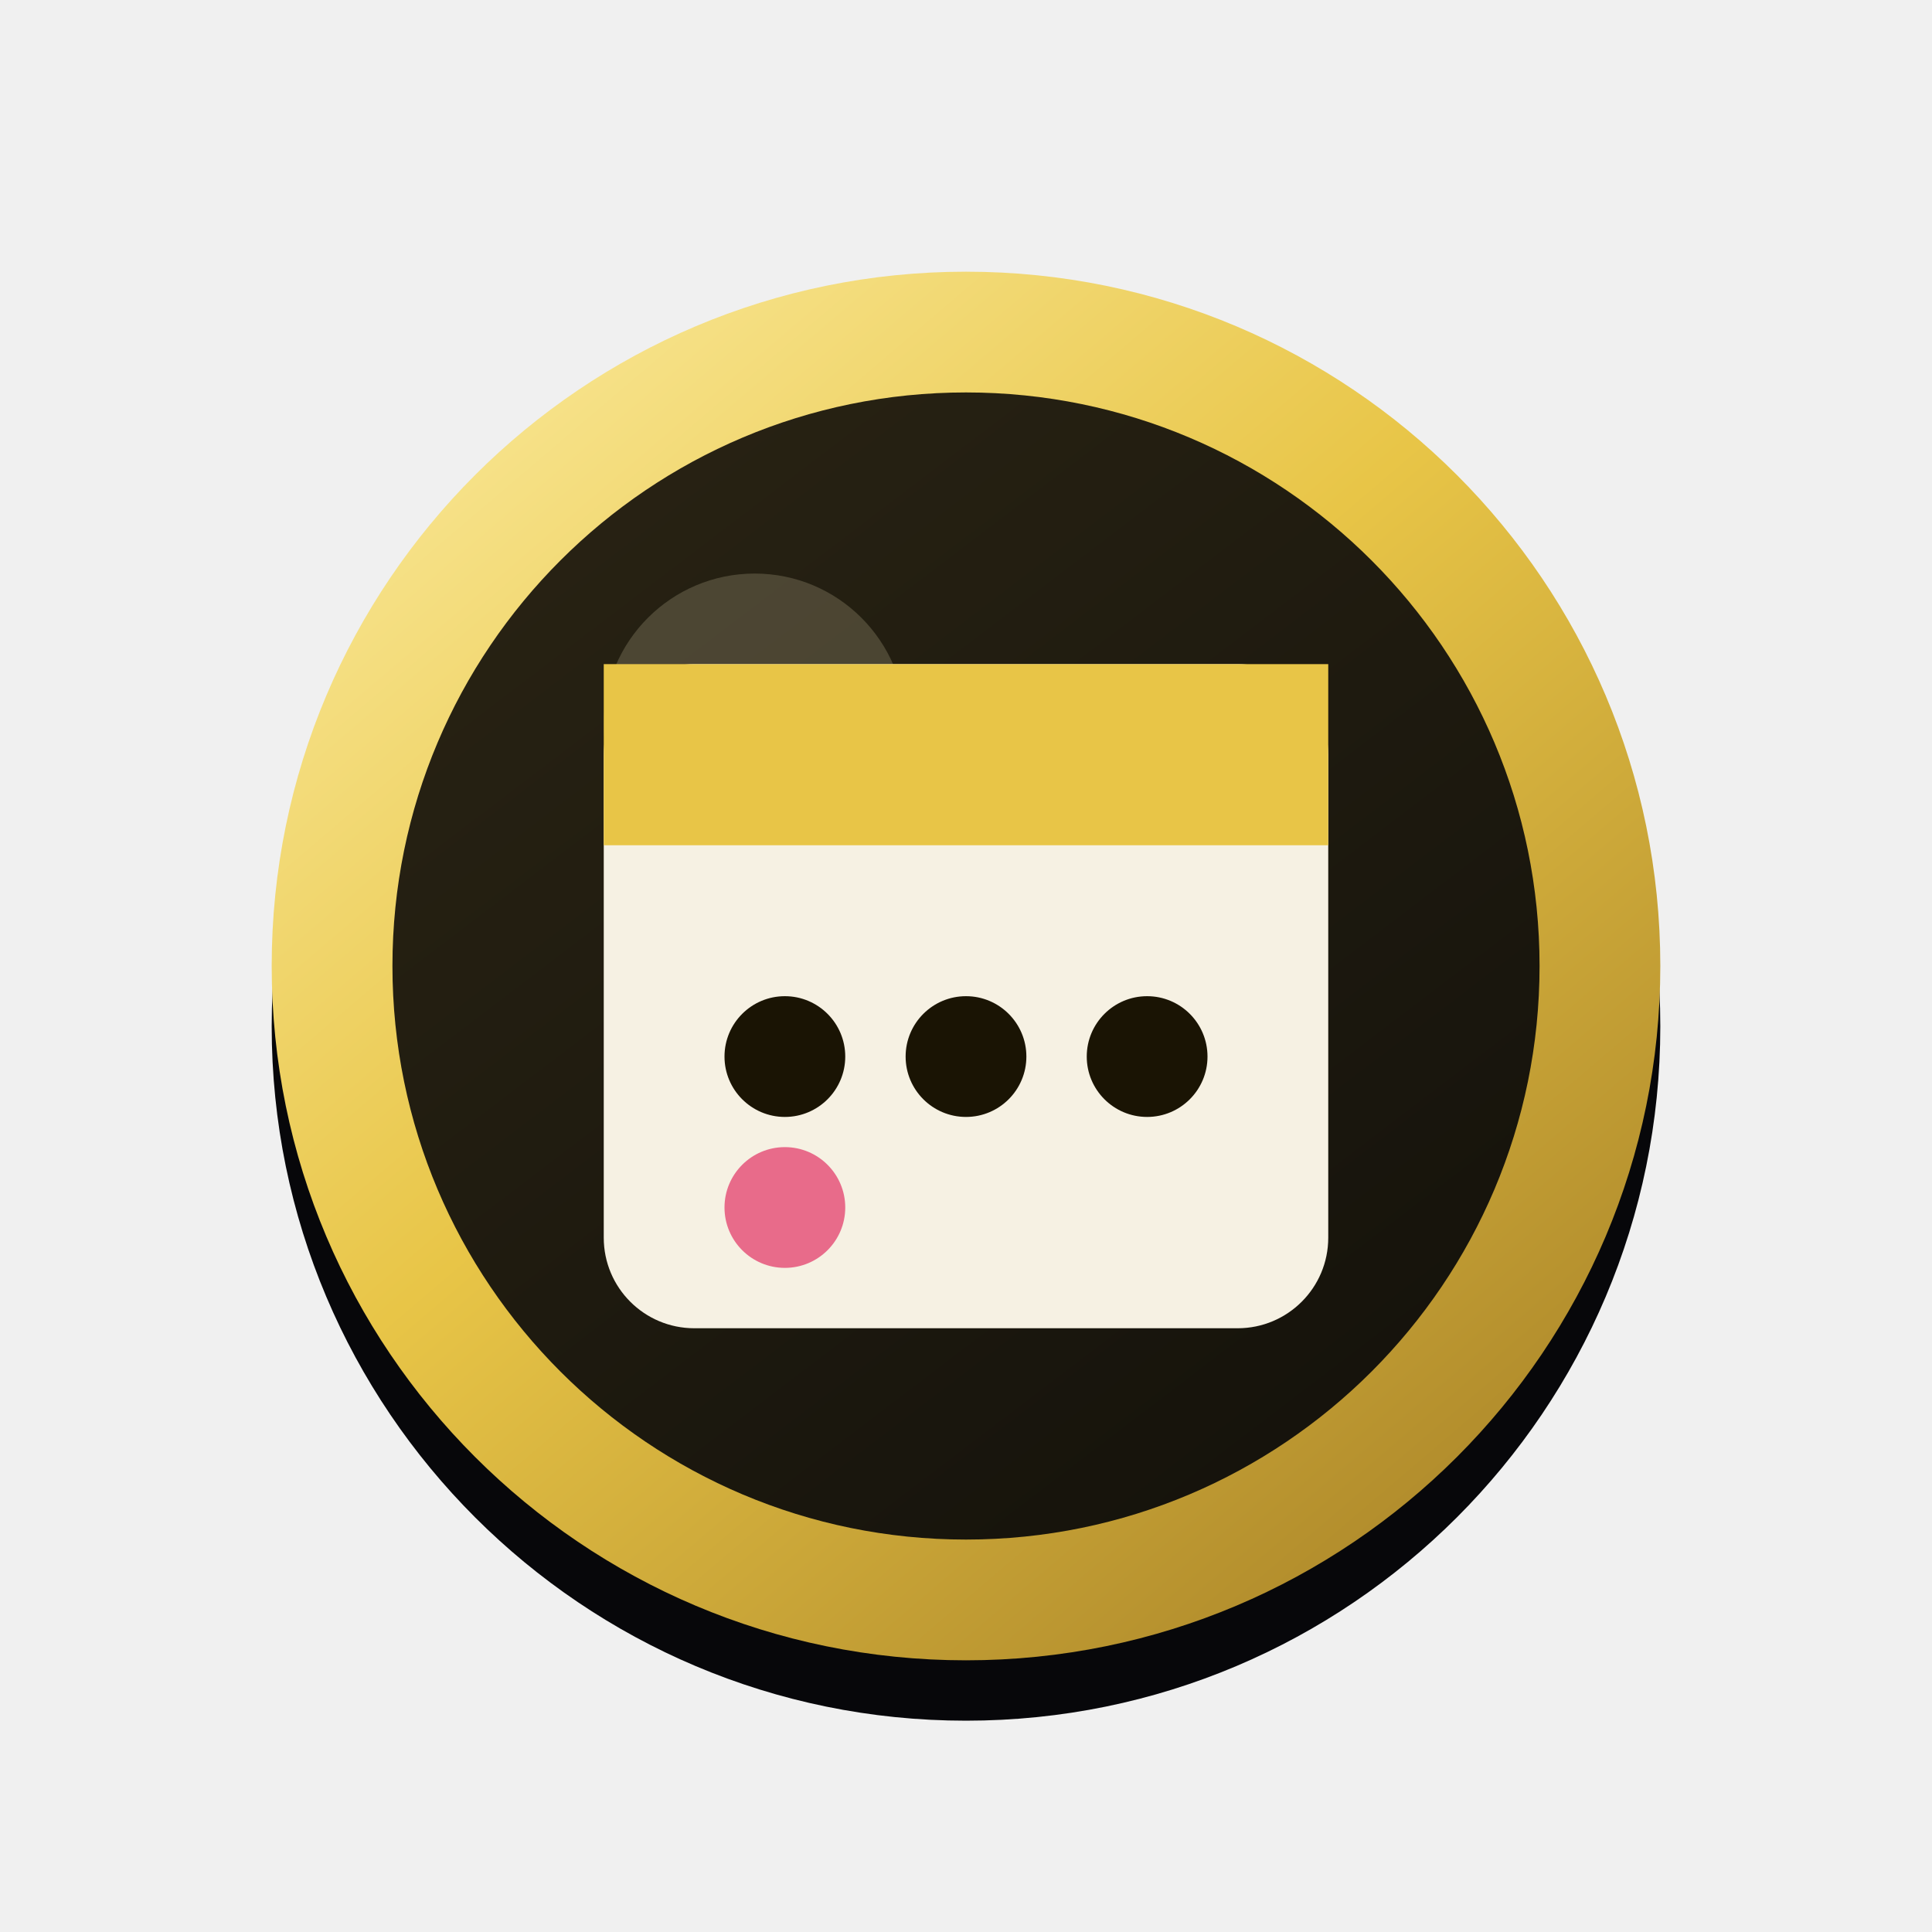
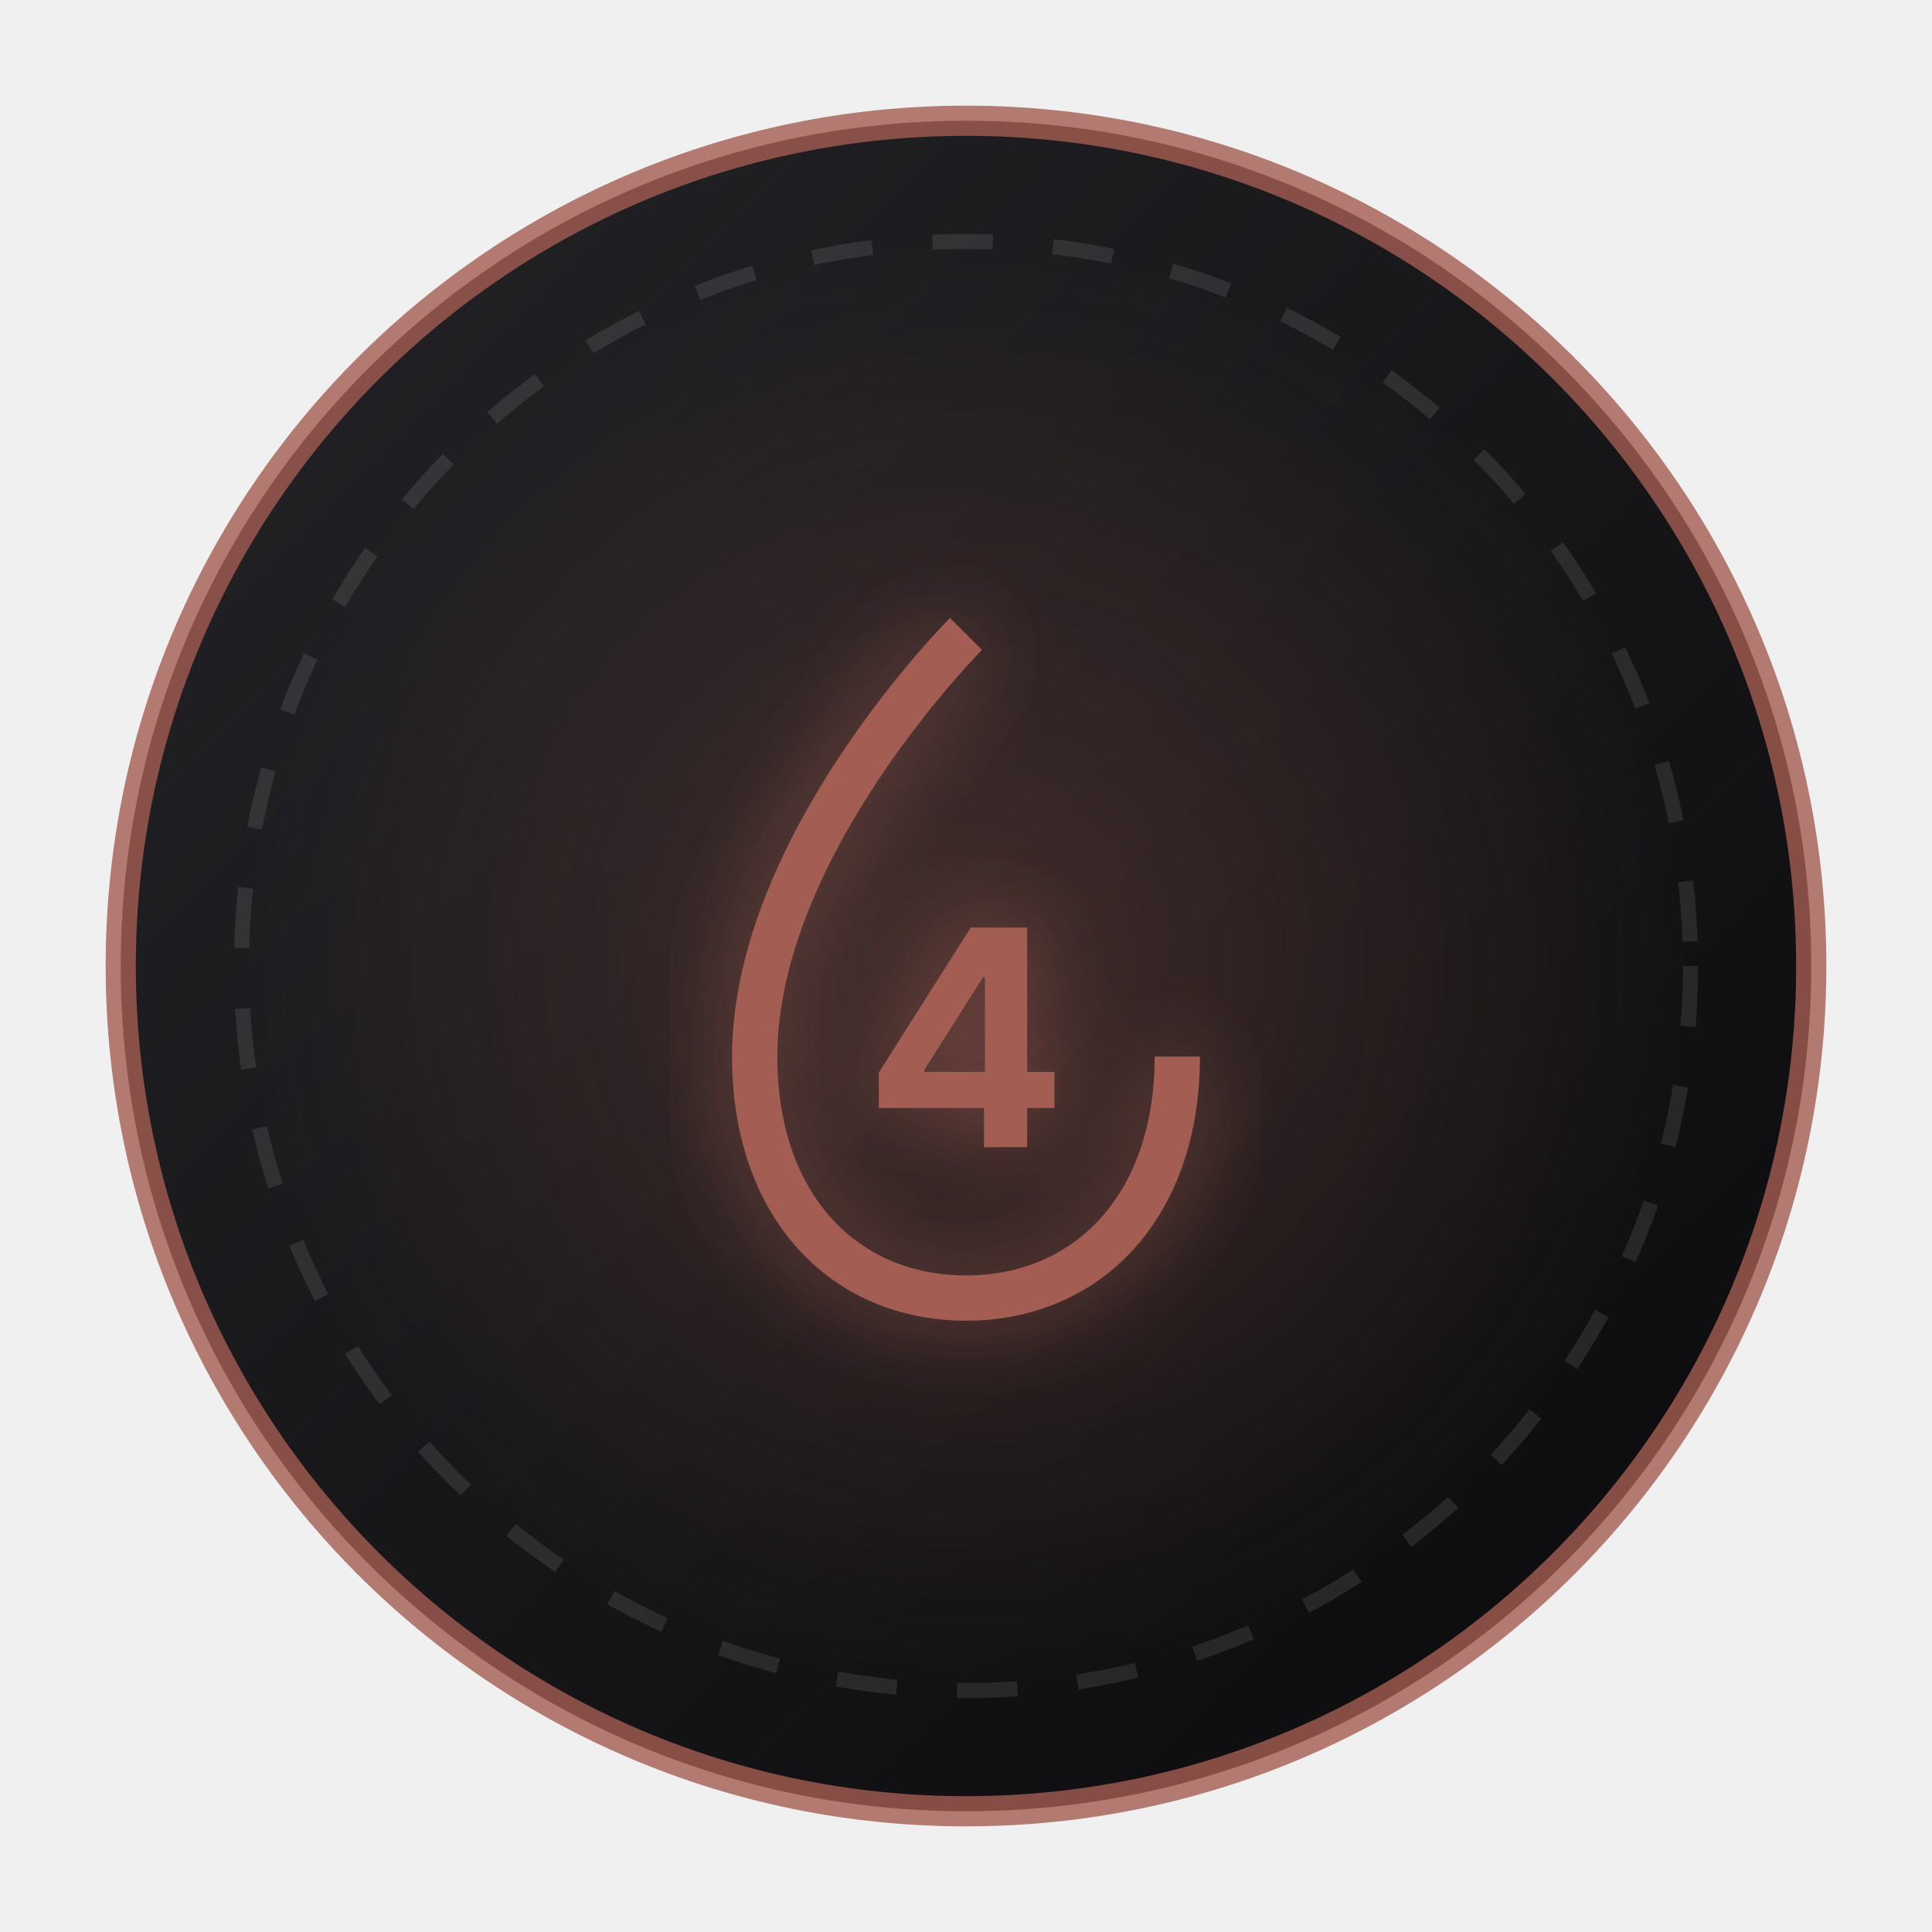
<svg xmlns="http://www.w3.org/2000/svg" viewBox="0 0 128 128" fill="none">
  <defs>
-     <linearGradient id="rim" x1="18" y1="10" x2="110" y2="118" gradientUnits="userSpaceOnUse">
-       <stop stop-color="#fff3b0" />
-       <stop offset="0.45" stop-color="#e8c547" />
-       <stop offset="1" stop-color="#9a7420" />
+     <radialGradient id="glow-four-week-streak.svg" cx="50%" cy="50%" r="50%">
+       <stop offset="0%" stop-color="#a35d52" stop-opacity="0.3" />
+       <stop offset="100%" stop-color="#a35d52" stop-opacity="0" />
+     </radialGradient>
+     <linearGradient id="bg-four-week-streak.svg" x1="0%" y1="0%" x2="100%" y2="100%">
+       <stop offset="0%" stop-color="#242428" />
+       <stop offset="100%" stop-color="#0a0a0c" />
    </linearGradient>
-     <linearGradient id="face" x1="32" y1="24" x2="96" y2="108" gradientUnits="userSpaceOnUse">
-       <stop stop-color="#2a2414" />
-       <stop offset="1" stop-color="#12100a" />
-     </linearGradient>
+     <filter id="icon-glow" x="-20%" y="-20%" width="140%" height="140%">
+       <feDropShadow dx="0" dy="0" stdDeviation="3" flood-color="#a35d52" flood-opacity="0.6" />
+     </filter>
  </defs>
-   <circle cx="64" cy="68" r="46" fill="#07070a" />
-   <circle cx="64" cy="64" r="46" fill="url(#rim)" />
-   <circle cx="64" cy="64" r="38" fill="url(#face)" />
-   <circle cx="50" cy="48" r="10" fill="#fff6c8" opacity="0.18" />
-   <rect x="40" y="44" width="48" height="44" rx="6" fill="#f6f1e3" />
-   <rect x="40" y="44" width="48" height="12" fill="#e8c547" />
-   <circle cx="52" cy="70" r="4" fill="#1a1404" />
-   <circle cx="64" cy="70" r="4" fill="#1a1404" />
-   <circle cx="76" cy="70" r="4" fill="#1a1404" />
-   <circle cx="52" cy="80" r="4" fill="#e86b8a" />
+   <circle cx="64" cy="64" r="56" fill="url(#bg-four-week-streak.svg)" />
+   <circle cx="64" cy="64" r="56" stroke="#a35d52" stroke-width="2" stroke-opacity="0.8" />
+   <circle cx="64" cy="64" r="48" stroke="#FFFFFF" stroke-width="1" stroke-opacity="0.1" stroke-dasharray="4 4" />
+   <circle cx="64" cy="64" r="48" fill="url(#glow-four-week-streak.svg)" />
+   <g transform="translate(32, 32)" color="#a35d52" fill="none" filter="url(#icon-glow)">
+     <path d="M 32 10 C 32 10 18 24 18 38 C 18 48 24 54 32 54 C 40 54 46 48 46 38 C 46 24 32 10 Z" stroke="currentColor" stroke-width="3" stroke-linejoin="round" />
+     <text x="32" y="44" font-family="system-ui, -apple-system, sans-serif" font-size="20" font-weight="700" fill="currentColor" stroke="none" text-anchor="middle">4</text>
+   </g>
</svg>
